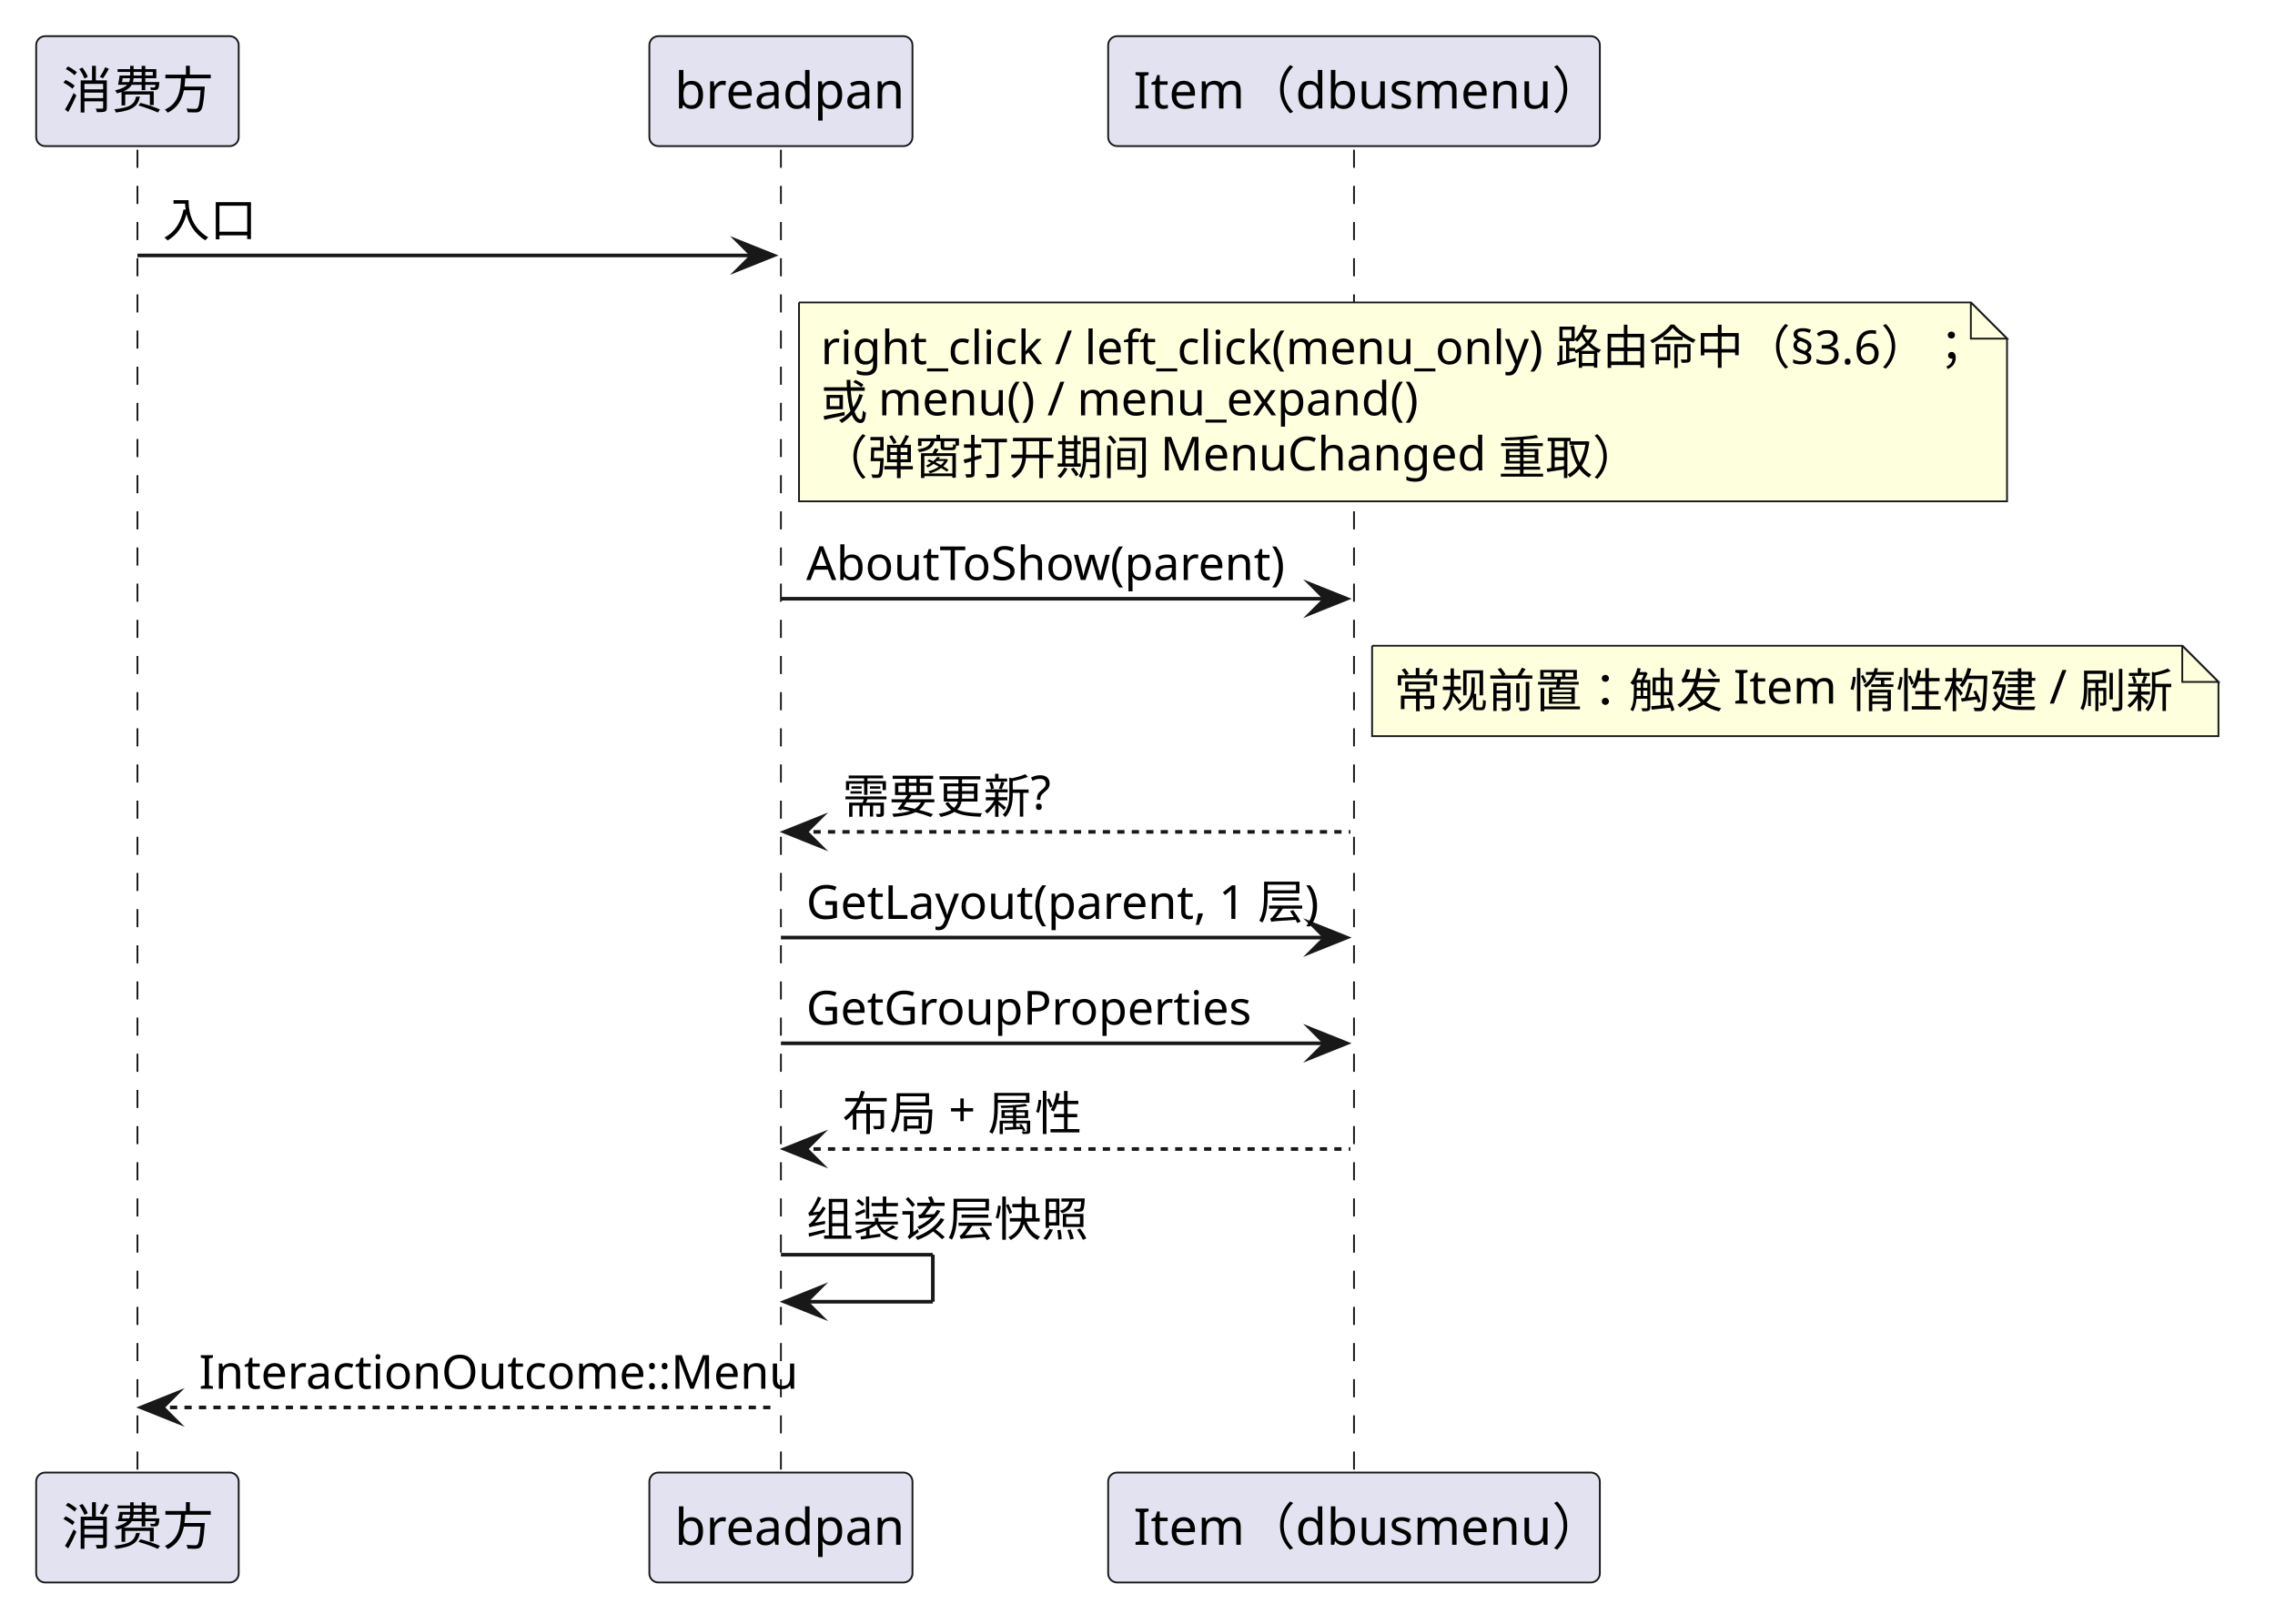
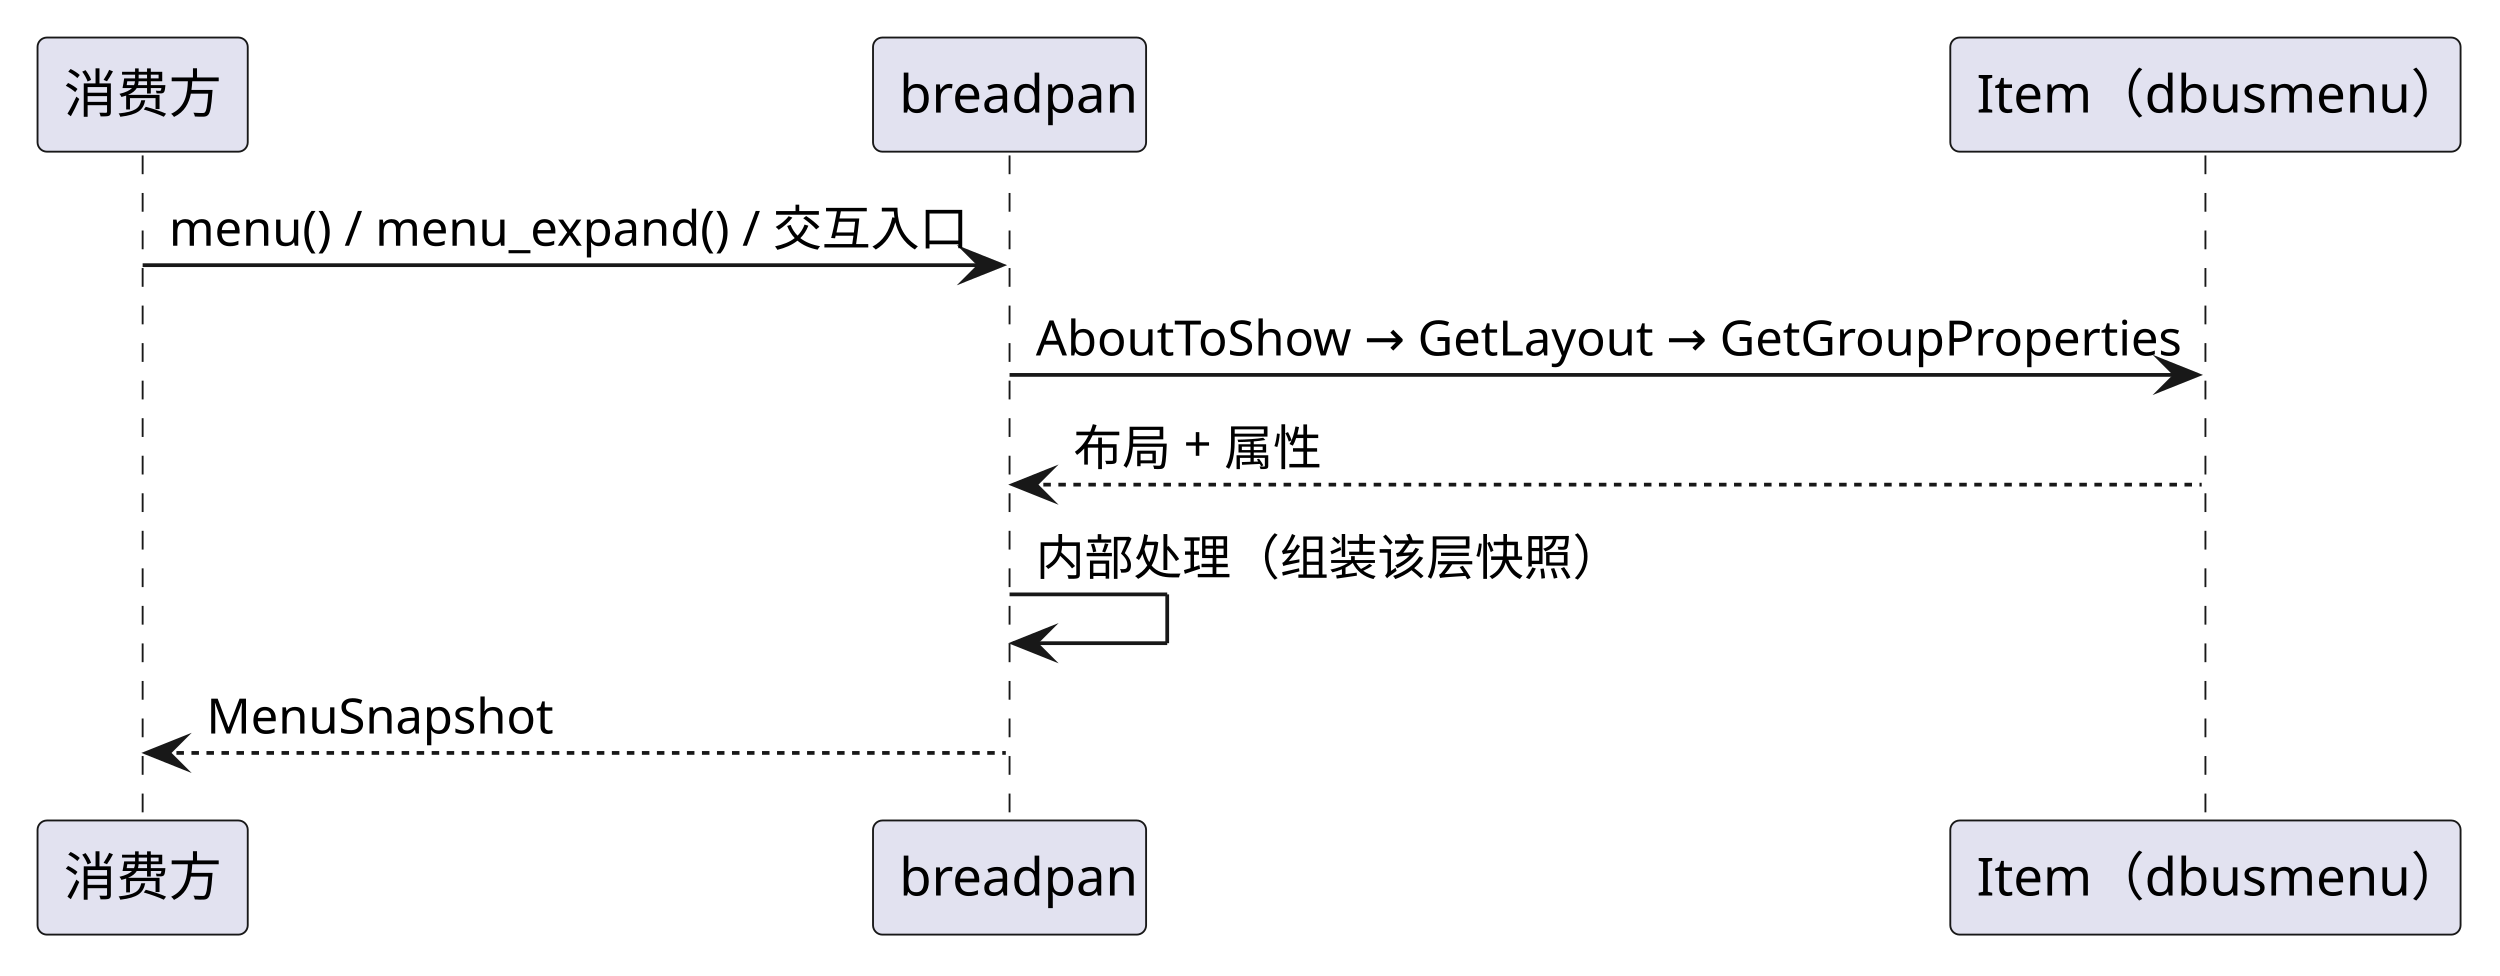
- <svg xmlns="http://www.w3.org/2000/svg" version="1.1" data-diagram-type="SEQUENCE" style="width:629px;height:449px;background:#FFFFFF;" width="629px" height="449px" viewBox="0 0 629 449" zoomAndPan="magnify" preserveAspectRatio="none" contentStyleType="text/css">
+ <svg xmlns="http://www.w3.org/2000/svg" version="1.1" data-diagram-type="SEQUENCE" style="width:666px;height:260px;background:#FFFFFF;" width="666px" height="260px" viewBox="0 0 666 260" zoomAndPan="magnify" preserveAspectRatio="none" contentStyleType="text/css">
  <defs />
  <g font-family="sans-serif" lengthAdjust="spacing">
    <g>
-       <rect x="34.5" y="41.406" width="8" height="365.813" fill="#000" fill-opacity="0" />
-       <line x1="38" y1="41.406" x2="38" y2="407.219" style="stroke:#181818;stroke-width:0.5;stroke-dasharray:5,5;" />
+       <rect x="34.5" y="41.406" width="8" height="177.172" fill="#000" fill-opacity="0" />
+       <line x1="38" y1="41.406" x2="38" y2="218.578" style="stroke:#181818;stroke-width:0.5;stroke-dasharray:5,5;" />
    </g>
    <g>
-       <rect x="212.412" y="41.406" width="8" height="365.813" fill="#000" fill-opacity="0" />
-       <line x1="215.912" y1="41.406" x2="215.912" y2="407.219" style="stroke:#181818;stroke-width:0.5;stroke-dasharray:5,5;" />
+       <rect x="265.446" y="41.406" width="8" height="177.172" fill="#000" fill-opacity="0" />
+       <line x1="268.946" y1="41.406" x2="268.946" y2="218.578" style="stroke:#181818;stroke-width:0.5;stroke-dasharray:5,5;" />
    </g>
    <g>
-       <rect x="370.861" y="41.406" width="8" height="365.813" fill="#000" fill-opacity="0" />
-       <line x1="374.361" y1="41.406" x2="374.361" y2="407.219" style="stroke:#181818;stroke-width:0.5;stroke-dasharray:5,5;" />
+       <rect x="584.028" y="41.406" width="8" height="177.172" fill="#000" fill-opacity="0" />
+       <line x1="587.528" y1="41.406" x2="587.528" y2="218.578" style="stroke:#181818;stroke-width:0.5;stroke-dasharray:5,5;" />
    </g>
    <rect x="10" y="10" width="56" height="30.406" fill="#E2E2F0" style="stroke:#181818;stroke-width:0.5;" rx="2.5" ry="2.5" />
    <text x="17" y="29.988" fill="#000" font-size="14" textLength="42">消费方</text>
-     <rect x="179.538" y="10" width="72.748" height="30.406" fill="#E2E2F0" style="stroke:#181818;stroke-width:0.5;" rx="2.5" ry="2.5" />
-     <text x="186.538" y="29.988" fill="#000" font-size="14" textLength="58.748">breadpan</text>
-     <rect x="306.392" y="10" width="135.939" height="30.406" fill="#E2E2F0" style="stroke:#181818;stroke-width:0.5;" rx="2.5" ry="2.5" />
-     <text x="313.392" y="29.988" fill="#000" font-size="14" textLength="121.939">Item（dbusmenu）</text>
-     <rect x="10" y="407.219" width="56" height="30.406" fill="#E2E2F0" style="stroke:#181818;stroke-width:0.5;" rx="2.5" ry="2.5" />
-     <text x="17" y="427.207" fill="#000" font-size="14" textLength="42">消费方</text>
-     <rect x="179.538" y="407.219" width="72.748" height="30.406" fill="#E2E2F0" style="stroke:#181818;stroke-width:0.5;" rx="2.5" ry="2.5" />
-     <text x="186.538" y="427.207" fill="#000" font-size="14" textLength="58.748">breadpan</text>
-     <rect x="306.392" y="407.219" width="135.939" height="30.406" fill="#E2E2F0" style="stroke:#181818;stroke-width:0.5;" rx="2.5" ry="2.5" />
-     <text x="313.392" y="427.207" fill="#000" font-size="14" textLength="121.939">Item（dbusmenu）</text>
-     <polygon points="203.912,66.641,213.912,70.641,203.912,74.641,207.912,70.641" fill="#181818" style="stroke:#181818;stroke-width:1;stroke-linejoin:miter;stroke-miterlimit:10;" />
-     <line x1="38" y1="70.641" x2="209.912" y2="70.641" style="stroke:#181818;stroke-width:1;" />
-     <text x="45" y="65.467" fill="#000" font-size="13" textLength="26">入口</text>
-     <path d="M220.912,83.641 L220.912,138.641 L554.912,138.641 L554.912,93.641 L544.912,83.641 L220.912,83.641" style="stroke:#181818;stroke-width:0.5;" fill="#FEFFDD" />
-     <path d="M544.912,83.641 L544.912,93.641 L554.912,93.641 L544.912,83.641" style="stroke:#181818;stroke-width:0.5;" fill="#FEFFDD" />
-     <text x="226.912" y="100.701" fill="#000" font-size="13" textLength="313.314">right_click / left_click(menu_only) 路由命中（§3.6）；</text>
-     <text x="226.912" y="115.936" fill="#000" font-size="13" textLength="159.358">或 menu() / menu_expand()</text>
-     <text x="226.912" y="131.17" fill="#000" font-size="13" textLength="220.435">（弹窗打开期间 MenuChanged 重取）</text>
-     <polygon points="362.361,161.578,372.361,165.578,362.361,169.578,366.361,165.578" fill="#181818" style="stroke:#181818;stroke-width:1;stroke-linejoin:miter;stroke-miterlimit:10;" />
-     <line x1="215.912" y1="165.578" x2="368.361" y2="165.578" style="stroke:#181818;stroke-width:1;" />
-     <text x="222.912" y="160.404" fill="#000" font-size="13" textLength="127.924">AboutToShow(parent)</text>
-     <path d="M379.361,178.578 L379.361,203.578 L613.361,203.578 L613.361,188.578 L603.361,178.578 L379.361,178.578" style="stroke:#181818;stroke-width:0.5;" fill="#FEFFDD" />
-     <path d="M603.361,178.578 L603.361,188.578 L613.361,188.578 L603.361,178.578" style="stroke:#181818;stroke-width:0.5;" fill="#FEFFDD" />
-     <text x="385.361" y="195.639" fill="#000" font-size="13" textLength="213.345">常规前置：触发 Item 惰性构建 / 刷新</text>
-     <polygon points="226.912,226.047,216.912,230.047,226.912,234.047,222.912,230.047" fill="#181818" style="stroke:#181818;stroke-width:1;stroke-linejoin:miter;stroke-miterlimit:10;" />
-     <line x1="220.912" y1="230.047" x2="373.361" y2="230.047" style="stroke:#181818;stroke-width:1;stroke-dasharray:2,2;" />
-     <text x="232.912" y="224.873" fill="#000" font-size="13" textLength="58.145">需要更新?</text>
-     <polygon points="362.361,255.281,372.361,259.281,362.361,263.281,366.361,259.281" fill="#181818" style="stroke:#181818;stroke-width:1;stroke-linejoin:miter;stroke-miterlimit:10;" />
-     <line x1="215.912" y1="259.281" x2="368.361" y2="259.281" style="stroke:#181818;stroke-width:1;" />
-     <text x="222.912" y="254.107" fill="#000" font-size="13" textLength="134.45">GetLayout(parent, 1 层)</text>
-     <polygon points="362.361,284.516,372.361,288.516,362.361,292.516,366.361,288.516" fill="#181818" style="stroke:#181818;stroke-width:1;stroke-linejoin:miter;stroke-miterlimit:10;" />
-     <line x1="215.912" y1="288.516" x2="368.361" y2="288.516" style="stroke:#181818;stroke-width:1;" />
-     <text x="222.912" y="283.342" fill="#000" font-size="13" textLength="114.778">GetGroupProperties</text>
-     <polygon points="226.912,313.75,216.912,317.75,226.912,321.75,222.912,317.75" fill="#181818" style="stroke:#181818;stroke-width:1;stroke-linejoin:miter;stroke-miterlimit:10;" />
-     <line x1="220.912" y1="317.75" x2="373.361" y2="317.75" style="stroke:#181818;stroke-width:1;stroke-dasharray:2,2;" />
-     <text x="232.912" y="312.576" fill="#000" font-size="13" textLength="65.825">布局 + 属性</text>
-     <line x1="215.912" y1="346.984" x2="257.912" y2="346.984" style="stroke:#181818;stroke-width:1;" />
-     <line x1="257.912" y1="346.984" x2="257.912" y2="359.984" style="stroke:#181818;stroke-width:1;" />
-     <line x1="216.912" y1="359.984" x2="257.912" y2="359.984" style="stroke:#181818;stroke-width:1;" />
-     <polygon points="226.912,355.984,216.912,359.984,226.912,363.984,222.912,359.984" fill="#181818" style="stroke:#181818;stroke-width:1;stroke-linejoin:miter;stroke-miterlimit:10;" />
-     <text x="222.912" y="341.811" fill="#000" font-size="13" textLength="78">组装该层快照</text>
-     <polygon points="49,385.219,39,389.219,49,393.219,45,389.219" fill="#181818" style="stroke:#181818;stroke-width:1;stroke-linejoin:miter;stroke-miterlimit:10;" />
-     <line x1="43" y1="389.219" x2="214.912" y2="389.219" style="stroke:#181818;stroke-width:1;stroke-dasharray:2,2;" />
-     <text x="55" y="384.045" fill="#000" font-size="13" textLength="153.912">InteractionOutcome::Menu</text>
+     <rect x="232.572" y="10" width="72.748" height="30.406" fill="#E2E2F0" style="stroke:#181818;stroke-width:0.5;" rx="2.5" ry="2.5" />
+     <text x="239.572" y="29.988" fill="#000" font-size="14" textLength="58.748">breadpan</text>
+     <rect x="519.559" y="10" width="135.939" height="30.406" fill="#E2E2F0" style="stroke:#181818;stroke-width:0.5;" rx="2.5" ry="2.5" />
+     <text x="526.559" y="29.988" fill="#000" font-size="14" textLength="121.939">Item（dbusmenu）</text>
+     <rect x="10" y="218.578" width="56" height="30.406" fill="#E2E2F0" style="stroke:#181818;stroke-width:0.5;" rx="2.5" ry="2.5" />
+     <text x="17" y="238.566" fill="#000" font-size="14" textLength="42">消费方</text>
+     <rect x="232.572" y="218.578" width="72.748" height="30.406" fill="#E2E2F0" style="stroke:#181818;stroke-width:0.5;" rx="2.5" ry="2.5" />
+     <text x="239.572" y="238.566" fill="#000" font-size="14" textLength="58.748">breadpan</text>
+     <rect x="519.559" y="218.578" width="135.939" height="30.406" fill="#E2E2F0" style="stroke:#181818;stroke-width:0.5;" rx="2.5" ry="2.5" />
+     <text x="526.559" y="238.566" fill="#000" font-size="14" textLength="121.939">Item（dbusmenu）</text>
+     <polygon points="256.946,66.641,266.946,70.641,256.946,74.641,260.946,70.641" fill="#181818" style="stroke:#181818;stroke-width:1;stroke-linejoin:miter;stroke-miterlimit:10;" />
+     <line x1="38" y1="70.641" x2="262.946" y2="70.641" style="stroke:#181818;stroke-width:1;" />
+     <text x="45" y="65.467" fill="#000" font-size="13" textLength="206.946">menu() / menu_expand() / 交互入口</text>
+     <polygon points="575.528,95.875,585.528,99.875,575.528,103.875,579.528,99.875" fill="#181818" style="stroke:#181818;stroke-width:1;stroke-linejoin:miter;stroke-miterlimit:10;" />
+     <line x1="268.946" y1="99.875" x2="581.528" y2="99.875" style="stroke:#181818;stroke-width:1;" />
+     <text x="275.946" y="94.701" fill="#000" font-size="13" textLength="294.582">AboutToShow → GetLayout → GetGroupProperties</text>
+     <polygon points="279.946,125.109,269.946,129.109,279.946,133.109,275.946,129.109" fill="#181818" style="stroke:#181818;stroke-width:1;stroke-linejoin:miter;stroke-miterlimit:10;" />
+     <line x1="273.946" y1="129.109" x2="586.528" y2="129.109" style="stroke:#181818;stroke-width:1;stroke-dasharray:2,2;" />
+     <text x="285.946" y="123.936" fill="#000" font-size="13" textLength="65.825">布局 + 属性</text>
+     <line x1="268.946" y1="158.344" x2="310.946" y2="158.344" style="stroke:#181818;stroke-width:1;" />
+     <line x1="310.946" y1="158.344" x2="310.946" y2="171.344" style="stroke:#181818;stroke-width:1;" />
+     <line x1="269.946" y1="171.344" x2="310.946" y2="171.344" style="stroke:#181818;stroke-width:1;" />
+     <polygon points="279.946,167.344,269.946,171.344,279.946,175.344,275.946,171.344" fill="#181818" style="stroke:#181818;stroke-width:1;stroke-linejoin:miter;stroke-miterlimit:10;" />
+     <text x="275.946" y="153.17" fill="#000" font-size="13" textLength="156">内部处理（组装该层快照）</text>
+     <polygon points="49,196.578,39,200.578,49,204.578,45,200.578" fill="#181818" style="stroke:#181818;stroke-width:1;stroke-linejoin:miter;stroke-miterlimit:10;" />
+     <line x1="43" y1="200.578" x2="267.946" y2="200.578" style="stroke:#181818;stroke-width:1;stroke-dasharray:2,2;" />
+     <text x="55" y="195.404" fill="#000" font-size="13" textLength="87.395">MenuSnapshot</text>
  </g>
</svg>
